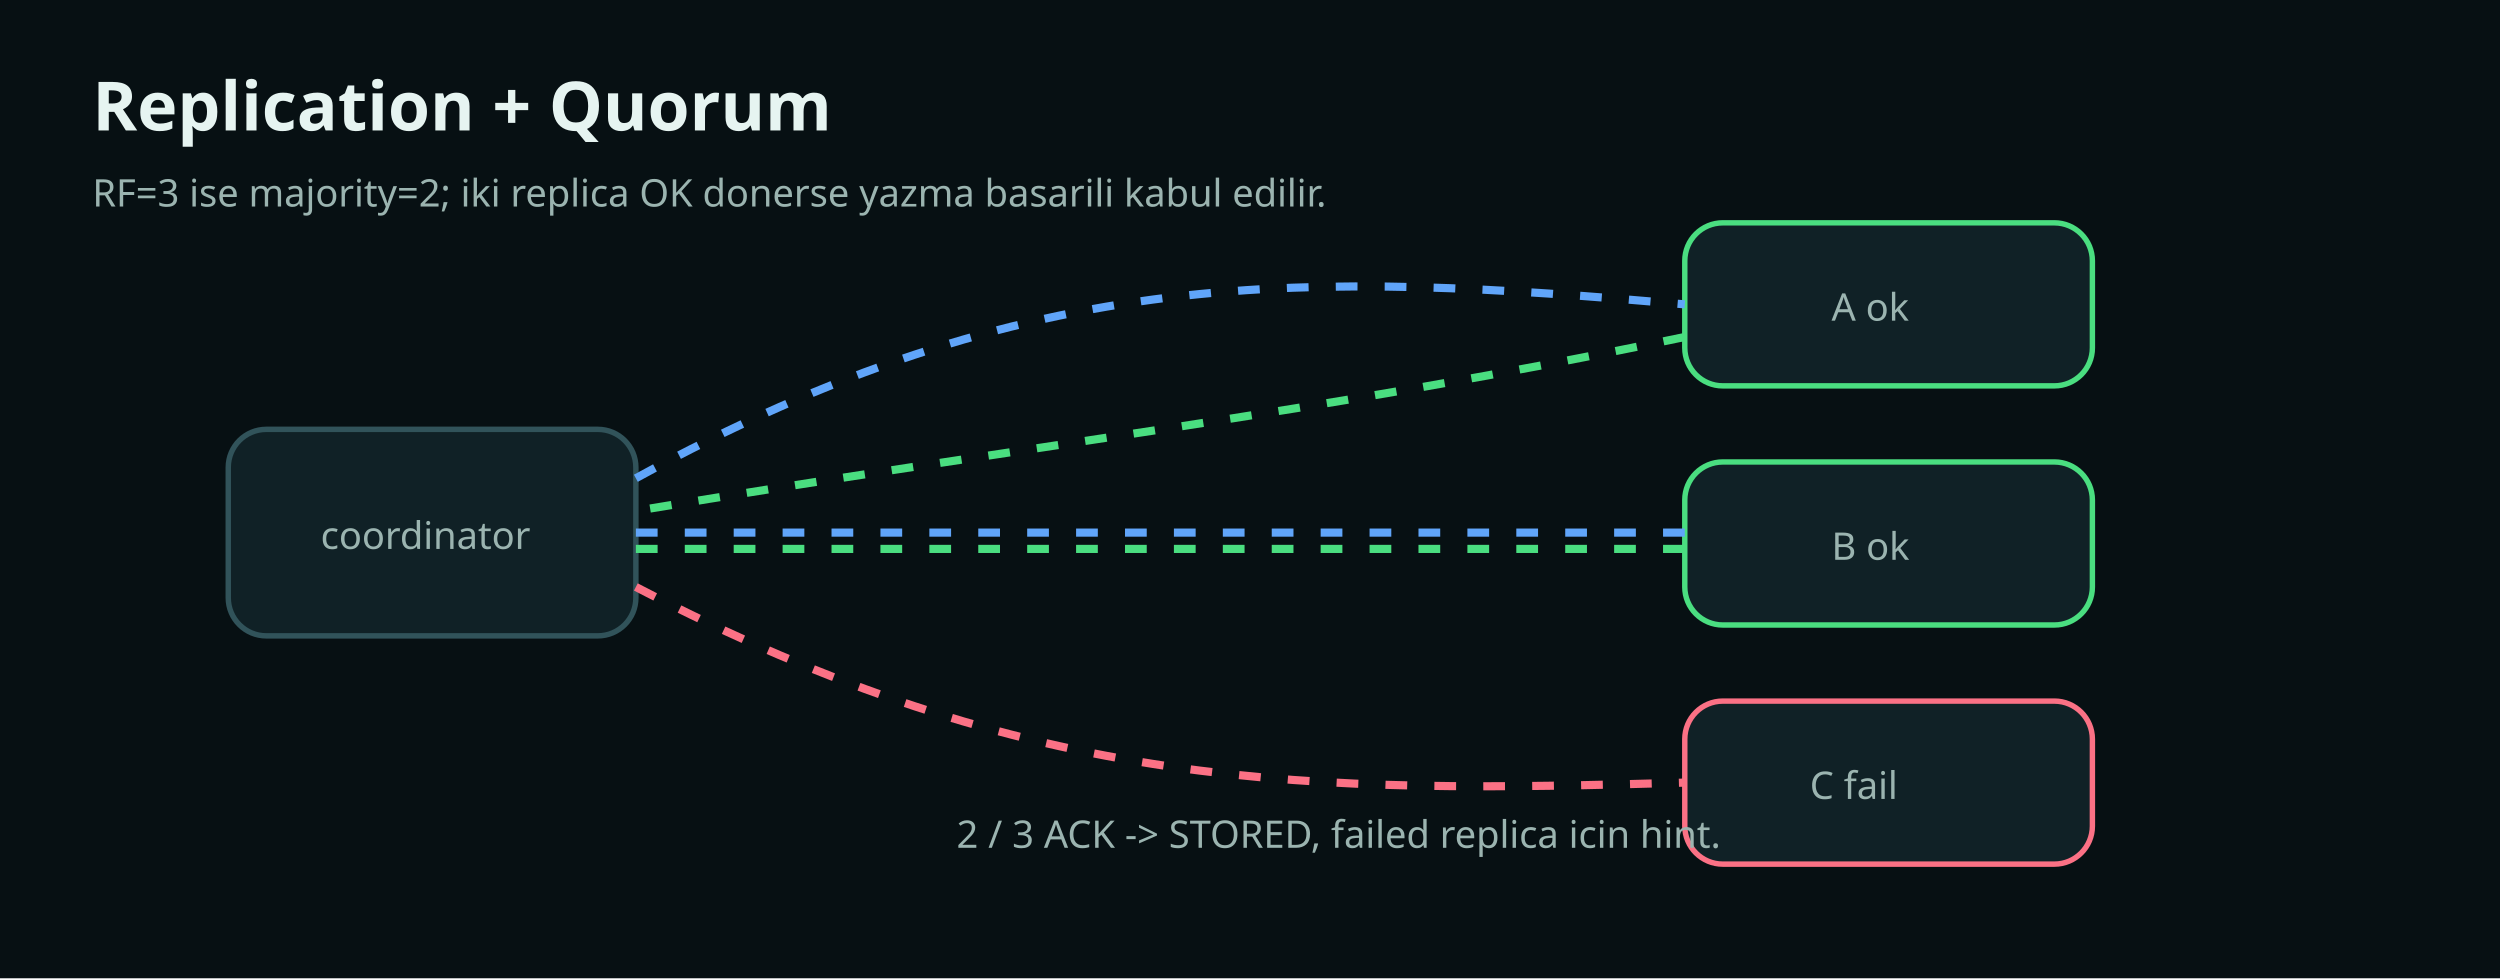
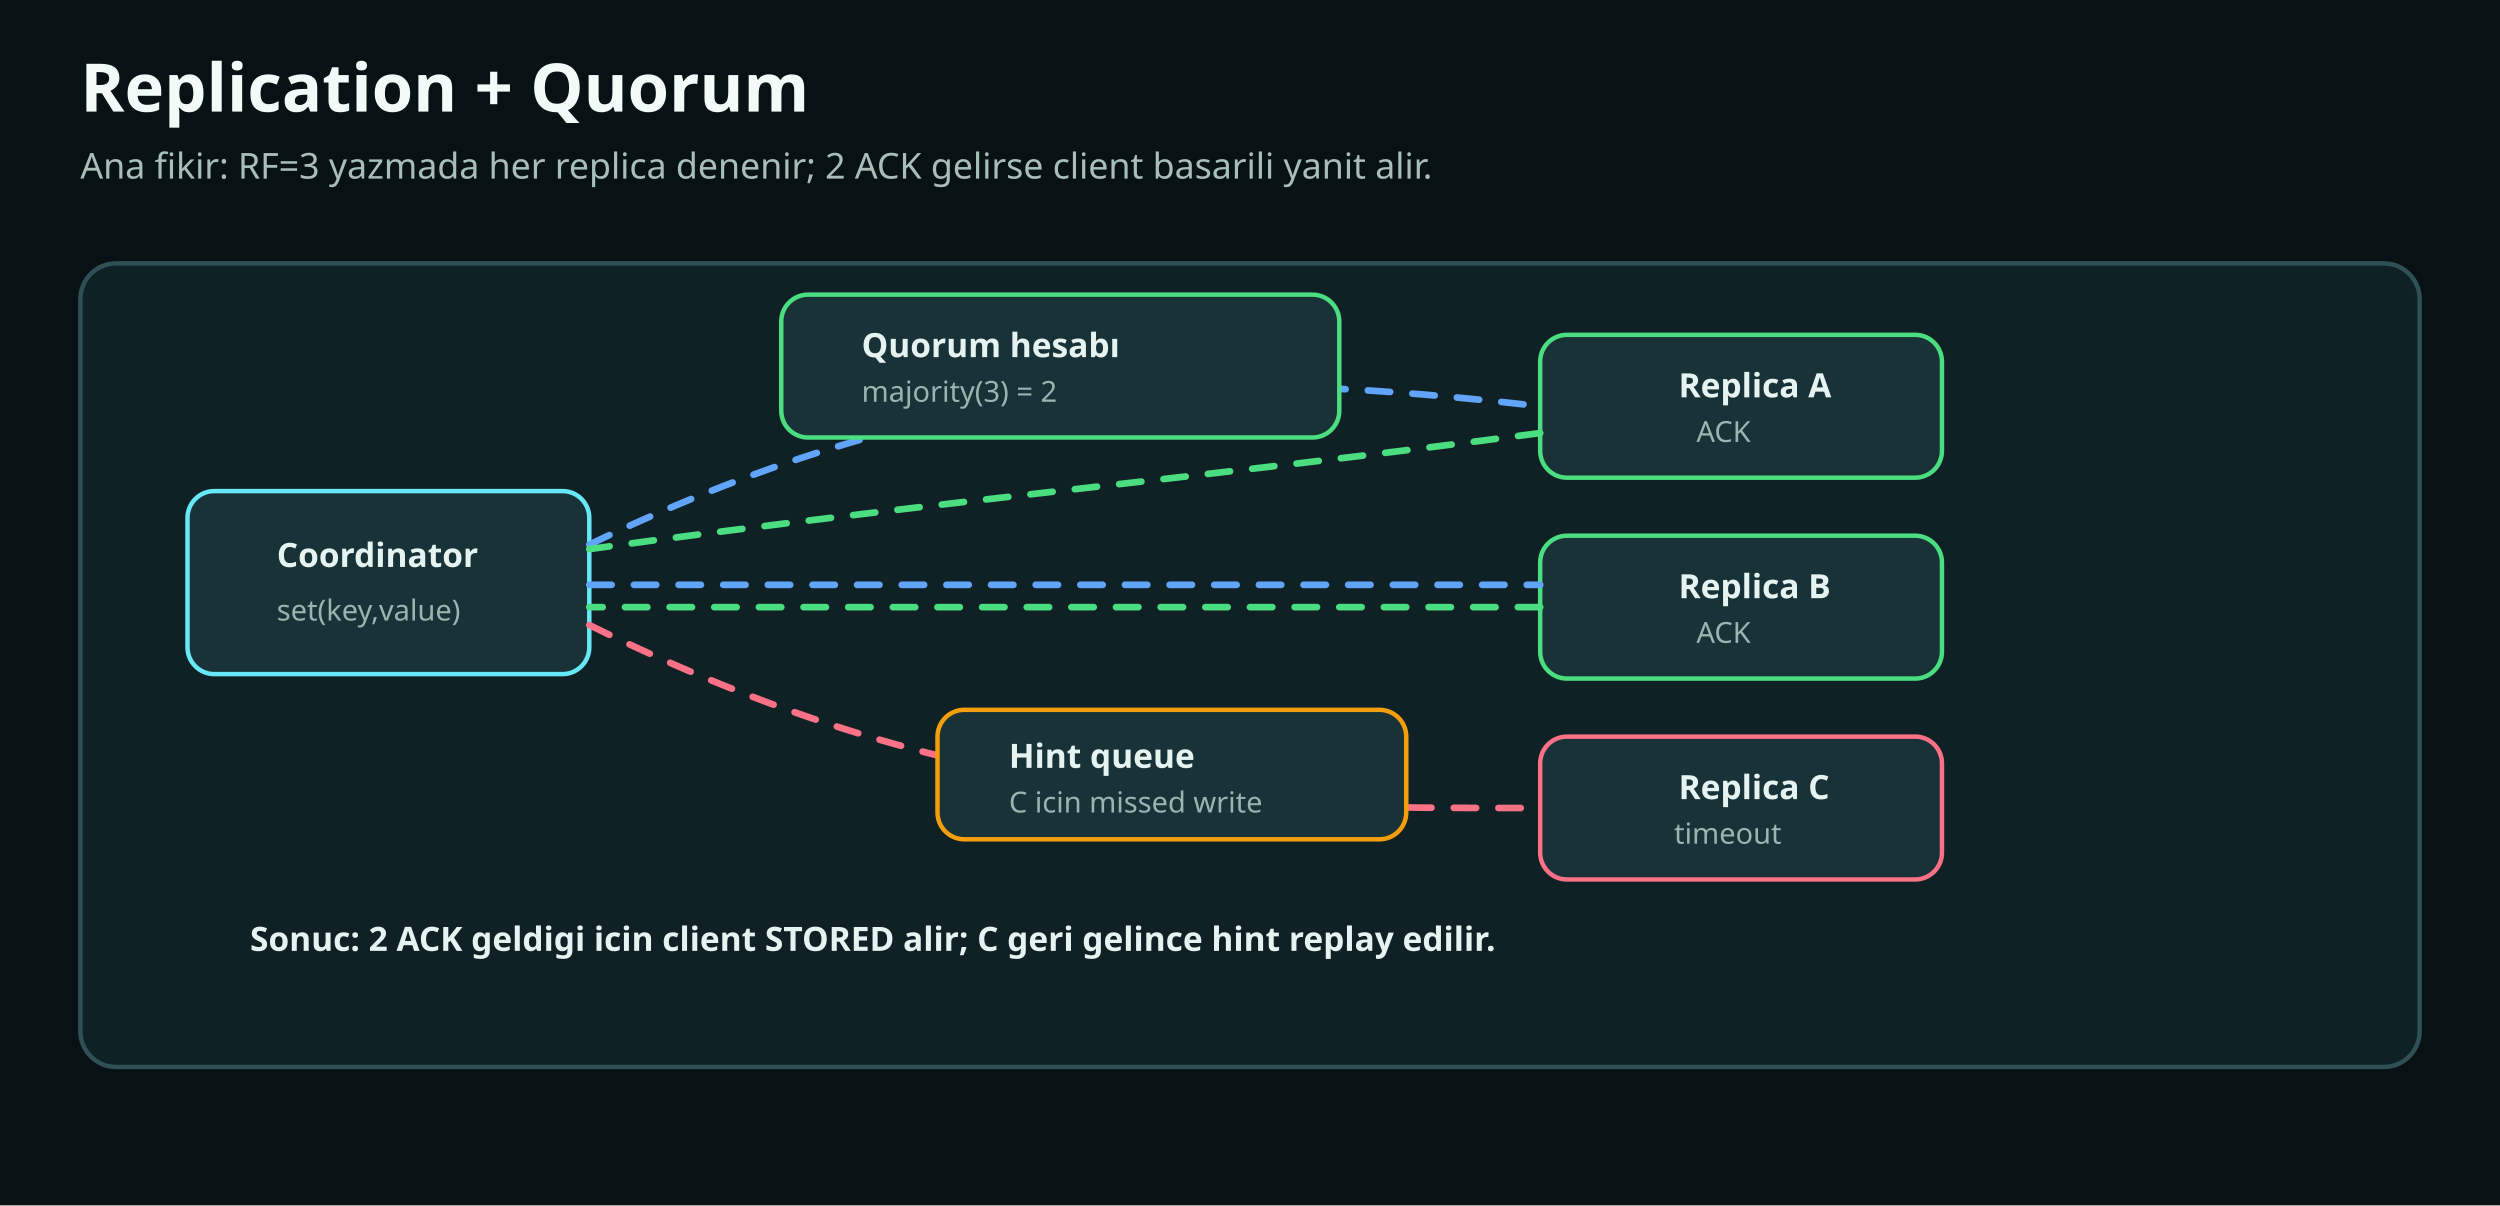
- <svg xmlns="http://www.w3.org/2000/svg" width="920" height="360" viewBox="0 0 920 360" role="img" aria-labelledby="title desc">
+ <svg xmlns="http://www.w3.org/2000/svg" width="1120" height="540" viewBox="0 0 1120 540" role="img" aria-labelledby="title desc">
  <style>
-     .bg{fill:#071013}.t{fill:#e6f4f1;font:700 25px system-ui}.s{fill:#9bb4b0;font:500 14px system-ui}.n{fill:#102126;stroke:#31535a;stroke-width:2;rx:14}.ok{stroke:#4ade80}.bad{stroke:#fb7185}.line{fill:none;stroke:#60a5fa;stroke-width:3;stroke-dasharray:8 10;animation:dash 1s linear infinite}.ack{stroke:#4ade80}.fail{stroke:#fb7185}.pulse{animation:pulse 4s ease-in-out infinite;transform-origin:center}@keyframes dash{to{stroke-dashoffset:-18}}@keyframes pulse{0%,35%,100%{opacity:.45;transform:scale(1)}55%,85%{opacity:1;transform:scale(1.08)}}
+     .bg{fill:#081113}.title{fill:#f2fbf8;font:700 30px system-ui}.sub{fill:#a8beb9;font:500 16px system-ui}.panel{fill:#102126;stroke:#2e5056;stroke-width:2;rx:16}.node{fill:#183238;stroke:#67e8f9;stroke-width:2;rx:12}.ok{stroke:#4ade80}.bad{stroke:#fb7185}.warn{stroke:#f59e0b}.txt{fill:#e6f4f1;font:700 15px system-ui}.muted{fill:#9bb4b0;font:500 13px system-ui}.flow{fill:none;stroke:#60a5fa;stroke-width:3;stroke-linecap:round;stroke-dasharray:10 10;animation:dash 1.1s linear infinite}.ack{stroke:#4ade80}.fail{stroke:#fb7185}.pulse{animation:pulse 6s ease-in-out infinite;transform-origin:center}.hint{animation:hint 6s ease-in-out infinite}@keyframes dash{to{stroke-dashoffset:-20}}@keyframes pulse{0%,35%,100%{opacity:.45;transform:scale(1)}55%,86%{opacity:1;transform:scale(1.05)}}@keyframes hint{0%,55%{opacity:.15;transform:translateY(0)}72%,100%{opacity:1;transform:translateY(44px)}}
  </style>
-   <rect class="bg" width="920" height="360" />
-   <text class="t" x="34" y="48">Replication + Quorum</text>
-   <text class="s" x="34" y="76">RF=3 ise majority=2; iki replica OK donerse yazma basarili kabul edilir.</text>
-   <rect class="n pulse" x="84" y="158" width="150" height="76" />
-   <text class="s" x="118" y="202">coordinator</text>
-   <rect class="n ok" x="620" y="82" width="150" height="60" />
-   <text class="s" x="674" y="118">A ok</text>
-   <rect class="n ok" x="620" y="170" width="150" height="60" />
-   <text class="s" x="674" y="206">B ok</text>
-   <rect class="n bad" x="620" y="258" width="150" height="60" />
-   <text class="s" x="666" y="294">C fail</text>
-   <path class="line" d="M234 176 C380 96 482 100 620 112" />
-   <path class="line" d="M234 196 H620" />
-   <path class="line fail" d="M234 216 C380 292 482 292 620 288" />
-   <path class="line ack" d="M620 124 C486 152 378 164 234 188" />
-   <path class="line ack" d="M620 202 H234" />
-   <text class="s" x="352" y="312">2 / 3 ACK -&gt; STORED, failed replica icin hint.</text>
+   <rect class="bg" width="1120" height="540" />
+   <text class="title" x="36" y="50">Replication + Quorum</text>
+   <text class="sub" x="36" y="80">Ana fikir: RF=3 yazmada her replica denenir; 2 ACK gelirse client basarili yanit alir.</text>
+   <rect class="panel" x="36" y="118" width="1048" height="360" />
+   <rect class="node pulse" x="84" y="220" width="180" height="82" />
+   <text class="txt" x="124" y="254">Coordinator</text>
+   <text class="muted" x="124" y="278">set(key,value)</text>
+   <rect class="node ok" x="690" y="150" width="180" height="64" />
+   <text class="txt" x="752" y="178">Replica A</text>
+   <text class="muted" x="760" y="198">ACK</text>
+   <rect class="node ok" x="690" y="240" width="180" height="64" />
+   <text class="txt" x="752" y="268">Replica B</text>
+   <text class="muted" x="760" y="288">ACK</text>
+   <rect class="node bad" x="690" y="330" width="180" height="64" />
+   <text class="txt" x="752" y="358">Replica C</text>
+   <text class="muted" x="750" y="378">timeout</text>
+   <path class="flow" d="M264 244 C430 164 550 166 690 182" />
+   <path class="flow" d="M264 262 H690" />
+   <path class="flow fail" d="M264 280 C430 362 550 362 690 362" />
+   <path class="flow ack" d="M690 194 C540 214 424 224 264 246" />
+   <path class="flow ack" d="M690 272 H264" />
+   <rect class="node ok" x="350" y="132" width="250" height="64" />
+   <text class="txt" x="386" y="160">Quorum hesabı</text>
+   <text class="muted" x="386" y="180">majority(3) = 2</text>
+   <rect class="node warn hint" x="420" y="318" width="210" height="58" />
+   <text class="txt" x="452" y="344">Hint queue</text>
+   <text class="muted" x="452" y="364">C icin missed write</text>
+   <text class="txt" x="112" y="426">Sonuc: 2 ACK geldigi icin client STORED alir; C geri gelince hint replay edilir.</text>
</svg>
